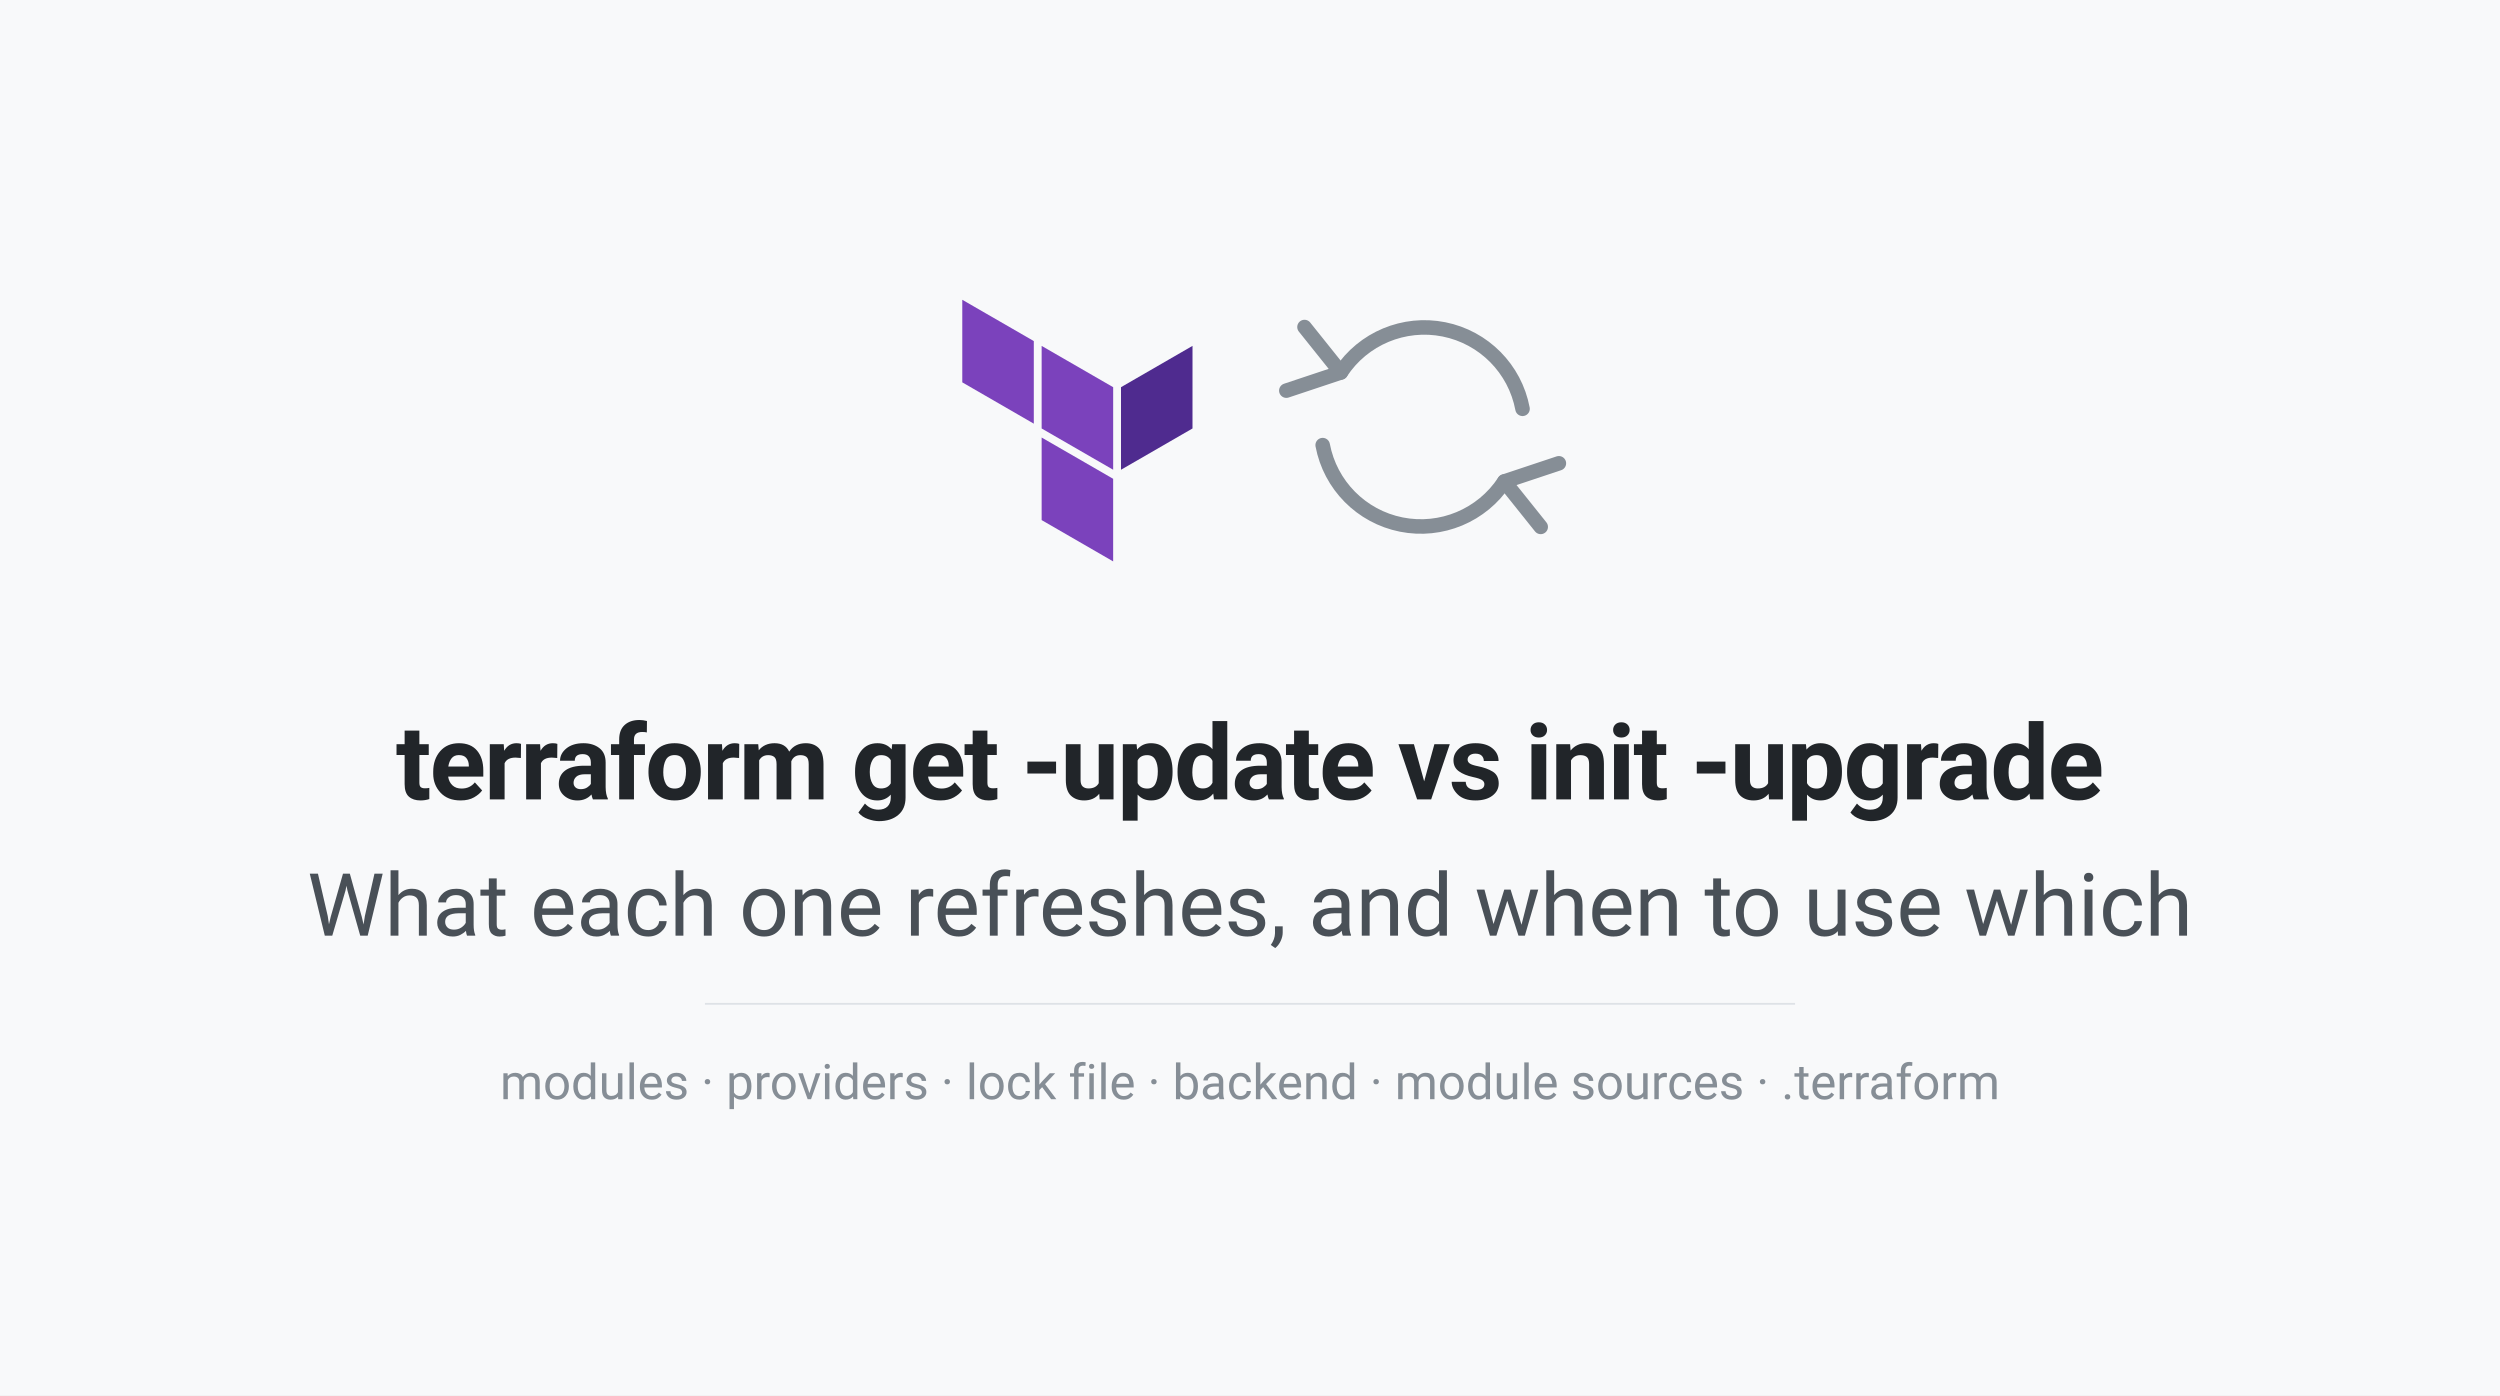
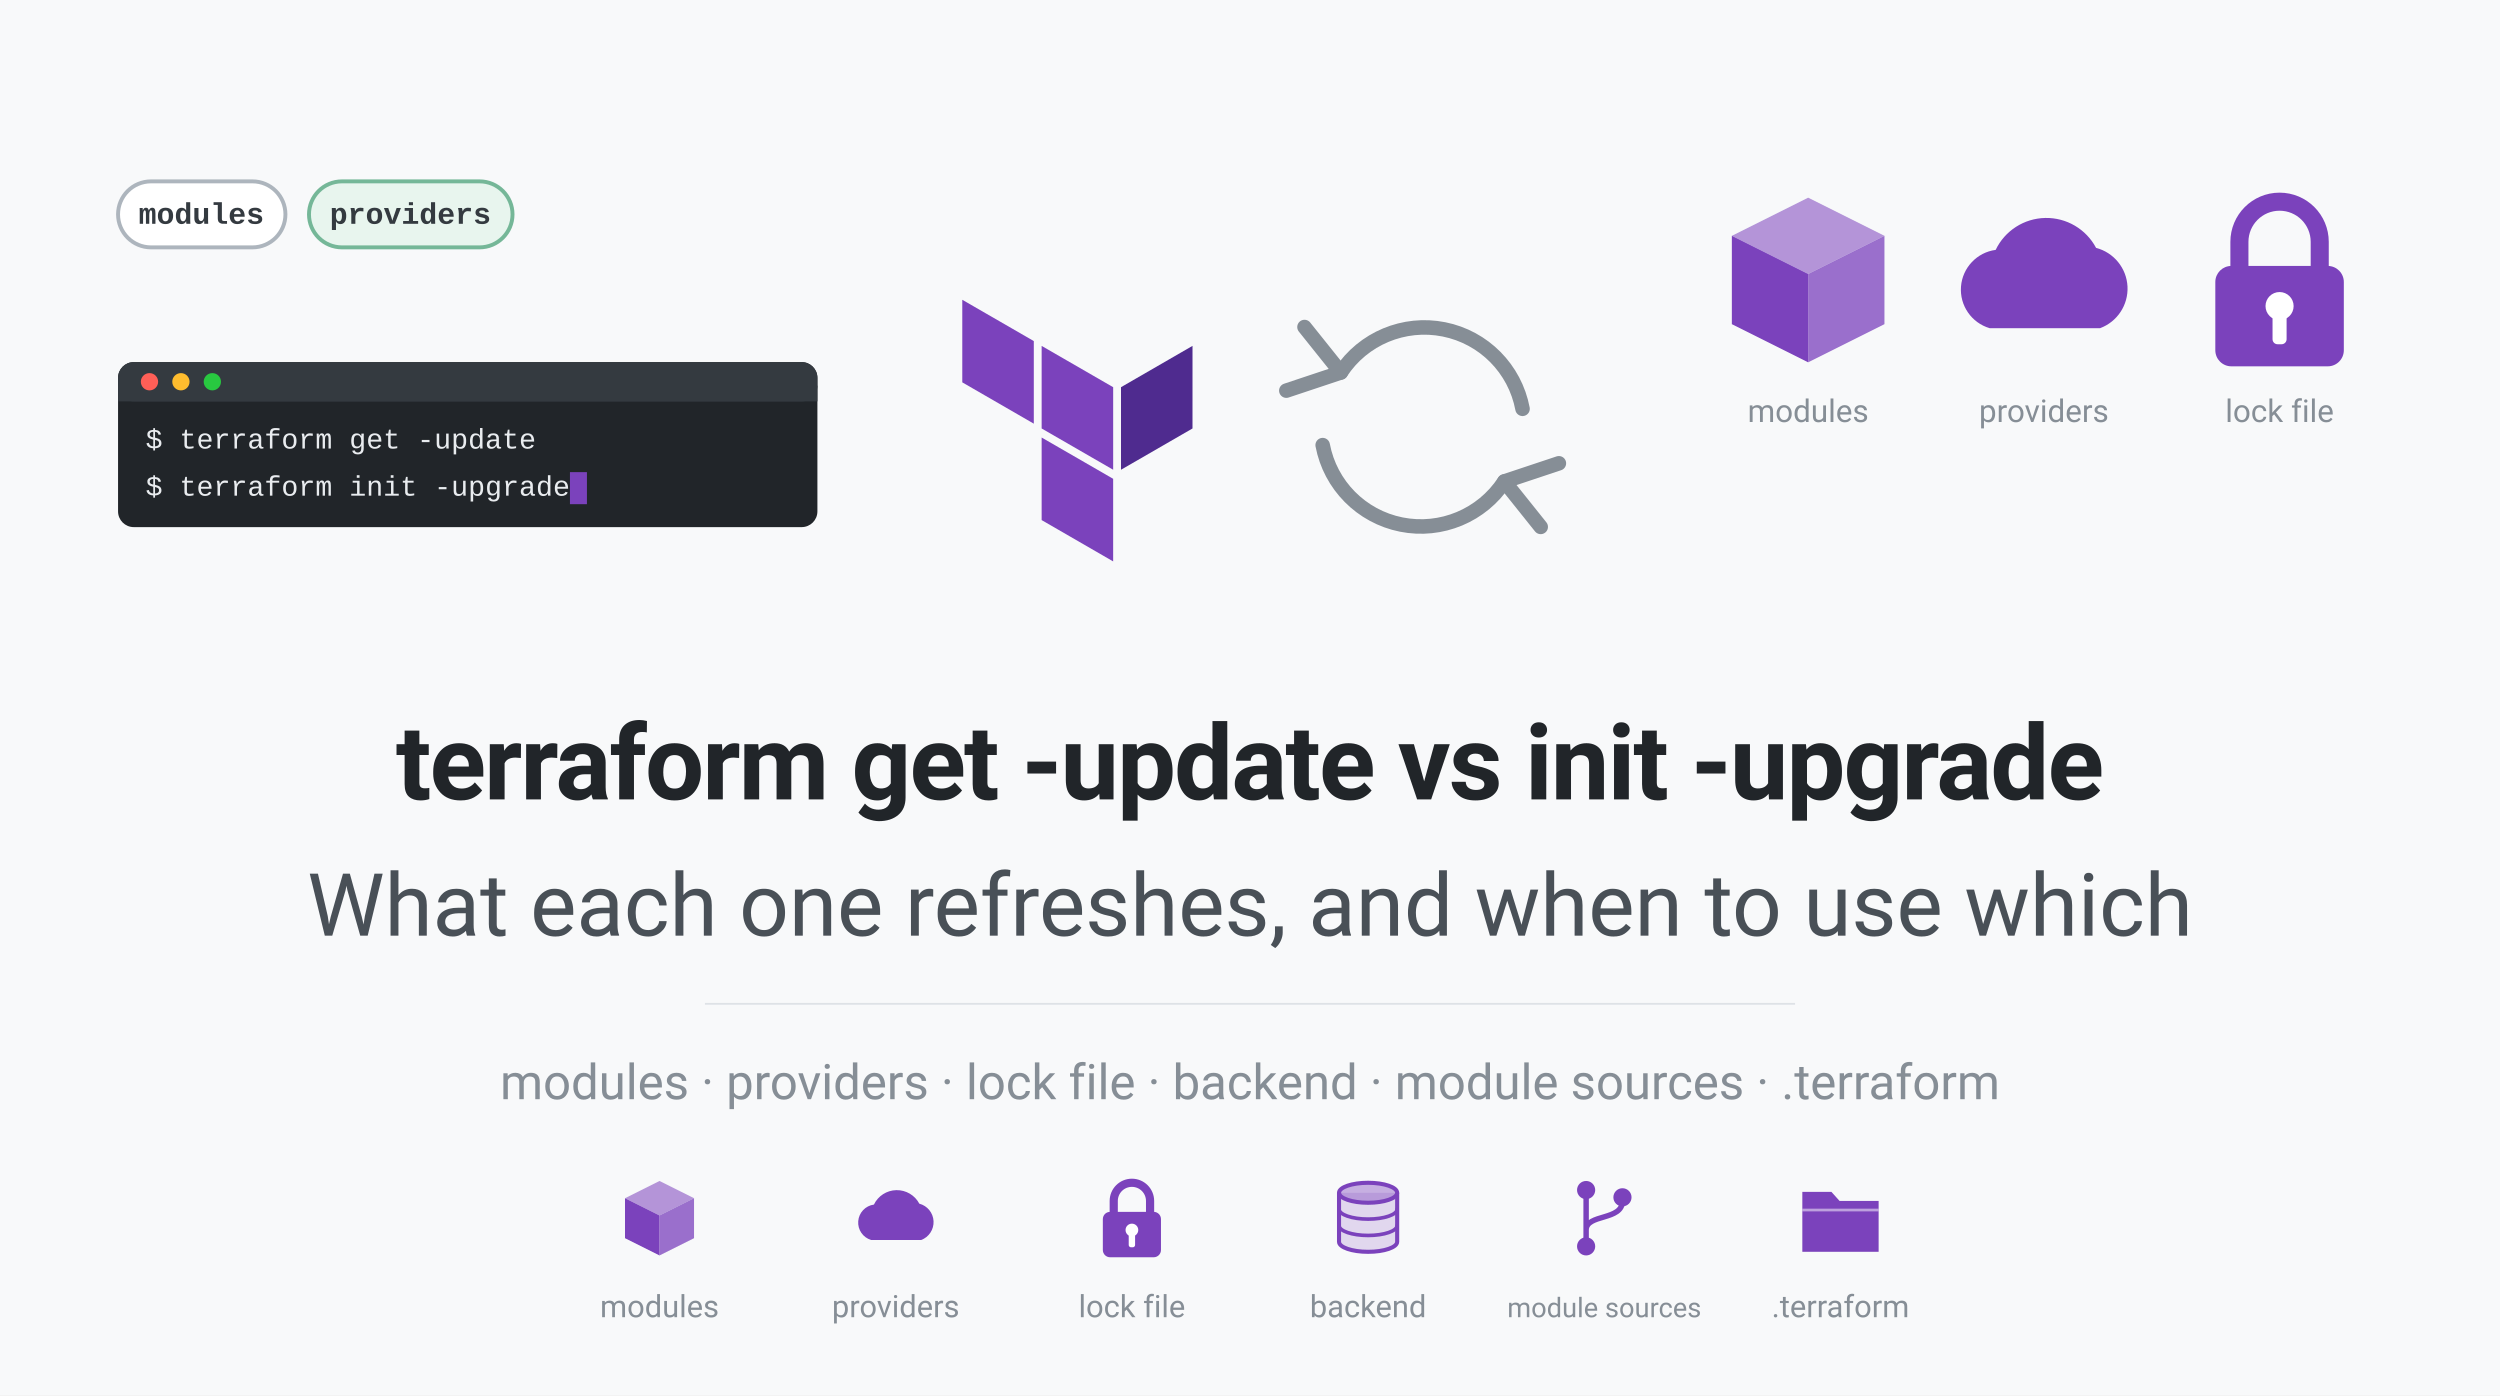
<svg xmlns="http://www.w3.org/2000/svg" width="2752" height="1536" viewBox="0 0 2752 1536" font-family="Roboto, 'Helvetica Neue', Arial, sans-serif" role="img" aria-labelledby="t d">
  <defs>
    <style>
      .bg  { fill: #f8f9fa; }
      .a   { fill: #7b42bc; }
      .a2  { fill: #4f2b8f; }
      .ink { fill: #343a40; }
      .pap { fill: #ffffff; stroke: #ced4da; stroke-width: 6; }
      .ln  { stroke: #adb5bd; stroke-width: 10; stroke-linecap: round; fill: none; }
      .al  { stroke: #7b42bc; stroke-width: 16; stroke-linecap: round; stroke-linejoin: round; fill: none; }
      .wt  { fill: #ffffff; }
      .h   { font-weight: 700; fill: #212529; letter-spacing: -2px; }
      .s   { fill: #495057; }
      .n   { fill: #868e96; }
      .r   { stroke: #dee2e6; stroke-width: 2; }
      @media (prefers-color-scheme: dark) {
        .bg  { fill: #161b22; }
        .ink { fill: #c9d1d9; }
        .pap { fill: #0d1117; stroke: #30363d; }
        .ln  { stroke: #484f58; }
        .h   { fill: #f0f6fc; }
        .s   { fill: #c9d1d9; }
        .n   { fill: #8b949e; }
        .r   { stroke: #30363d; }
      }
    </style>
  </defs>
  <rect class="bg" width="2752" height="1536" />
+   <g id="vignettes">
+     <style>
+   .vf   { fill: #7b42bc; }
+   .vs   { stroke: #7b42bc; fill: none; stroke-linecap: round; stroke-linejoin: round; }
+   .vs2  { stroke: #7b42bc; fill: none; stroke-linecap: round; stroke-linejoin: round; opacity: .6; }
+   .vsw  { stroke: #7b42bc; stroke-width: 9; }
+   .vl   { fill: #7b42bc; fill-opacity: .18; }
+   .vl2  { fill: #7b42bc; fill-opacity: .4; }
+   .vp   { fill: #ffffff; }
+   .vg   { stroke: #ced4da; fill: none; stroke-linecap: round; }
+   .vg2  { fill: #adb5bd; }
+   .vbg  { stroke: #f8f9fa; stroke-width: 6; stroke-linejoin: round; }
+   .vink { fill: #343a40; stroke: #343a40; }
+   .vn   { fill: #868e96; }
+   .var  { stroke: #7b42bc; stroke-width: 7; fill: none; stroke-linecap: round; stroke-linejoin: round; }
+   .vpn  { fill: #ffffff; stroke: #adb5bd; stroke-width: 5; }
+   .vpg  { fill: #e8f5ee; stroke: #75b798; stroke-width: 5; }
+   .vpv  { fill: #f3effc; stroke: #a98eda; stroke-width: 5; }
+   .vterm{ fill: #212529; }
+   .vtbar{ fill: #343a40; }
+   .vtx  { fill: #e9ecef; }
+   .vcur { fill: #7b42bc; }
+   text.vink { stroke: none; }
+   @media (prefers-color-scheme: dark) {
+     .vp   { fill: #0d1117; }
+     .vg   { stroke: #484f58; }
+     .vbg  { stroke: #161b22; }
+     .vink { fill: #c9d1d9; stroke: #c9d1d9; }
+     .vn   { fill: #8b949e; }
+     .vpn  { fill: #0d1117; stroke: #484f58; }
+     .vpg  { fill: #0f2a1d; stroke: #3d8b63; }
+     .vpv  { fill: #231a3a; stroke: #8a6fc7; }
+     .vterm{ fill: #0d1117; stroke: #30363d; stroke-width: 4; }
+     .vtbar{ fill: #21262d; }
+   }
+ </style>
+     <g transform="translate(-17.1,52.6) scale(0.865)">
+       <rect class="vpn" x="170" y="170" width="213" height="84" rx="42" />
+       <text class="vink" x="276" y="224" text-anchor="middle" font-size="38" font-family="Menlo, Consolas, 'Liberation Mono', monospace" font-weight="700">modules</text>
+       <rect class="vpg" x="413" y="170" width="259" height="84" rx="42" />
+       <text class="vink" x="542" y="224" text-anchor="middle" font-size="38" font-family="Menlo, Consolas, 'Liberation Mono', monospace" font-weight="700">providers</text>
+       <rect class="vterm" x="170" y="400" width="890" height="210" rx="20" />
+       <rect class="vtbar" x="170" y="400" width="890" height="50" rx="20" />
+       <rect class="vtbar" x="170" y="430" width="890" height="20" />
+       <circle cx="210" cy="425" r="11" fill="#ff5f57" />
+       <circle cx="250" cy="425" r="11" fill="#febc2e" />
+       <circle cx="290" cy="425" r="11" fill="#28c840" />
+       <text class="vtx" x="205" y="510" font-size="36" font-family="Menlo, Consolas, 'Liberation Mono', monospace">$ terraform get -update</text>
+       <text class="vtx" x="205" y="570" font-size="36" font-family="Menlo, Consolas, 'Liberation Mono', monospace">$ terraform init -upgrade<tspan class="vcur"> █</tspan>
+       </text>
+     </g>
+     <g transform="translate(154.9,12.9) scale(0.961)">
+       <g transform="translate(1795,190) scale(1.150)">
+         <path class="vf" d="M100,20 L176,58 L100,96 L24,58 Z" opacity=".55" />
+         <path class="vf" d="M24,58 L100,96 V184 L24,146 Z" />
+         <path class="vf" d="M176,58 L100,96 V184 L176,146 Z" opacity=".75" />
+       </g>
+       <text class="vn" x="1910" y="470" text-anchor="middle" font-size="36">modules</text>
+       <g transform="translate(2065,190) scale(1.150)">
+         <path class="vf" d="M46,150 A40,40 0 0 1 52,72 A56,56 0 0 1 152,70 A42,42 0 0 1 156,150 Z" />
+       </g>
+       <text class="vn" x="2180" y="470" text-anchor="middle" font-size="36">providers</text>
+       <g transform="translate(2335,190) scale(1.150)">
+         <path class="vs" d="M60,92 V64 A40,40 0 0 1 140,64 V92" stroke-width="18" />
+         <rect class="vf" x="36" y="88" width="128" height="100" rx="16" />
+         <circle cx="100" cy="128" r="14" fill="#fff" />
+         <rect x="93" y="134" width="14" height="32" rx="5" fill="#fff" />
+       </g>
+       <text class="vn" x="2450" y="470" text-anchor="middle" font-size="36">lock file</text>
+     </g>
+     <g transform="translate(676.0,1290) scale(0.500)">
+       <path class="vf" d="M100,20 L176,58 L100,96 L24,58 Z" opacity=".55" />
+       <path class="vf" d="M24,58 L100,96 V184 L24,146 Z" />
+       <path class="vf" d="M176,58 L100,96 V184 L176,146 Z" opacity=".75" />
+     </g>
+     <text class="vn" x="726" y="1450" text-anchor="middle" font-size="34">modules</text>
+     <g transform="translate(936.0,1290) scale(0.500)">
+       <path class="vf" d="M46,150 A40,40 0 0 1 52,72 A56,56 0 0 1 152,70 A42,42 0 0 1 156,150 Z" />
+     </g>
+     <text class="vn" x="986" y="1450" text-anchor="middle" font-size="34">providers</text>
+     <g transform="translate(1196.0,1290) scale(0.500)">
+       <path class="vs" d="M60,92 V64 A40,40 0 0 1 140,64 V92" stroke-width="18" />
+       <rect class="vf" x="36" y="88" width="128" height="100" rx="16" />
+       <circle cx="100" cy="128" r="14" fill="#fff" />
+       <rect x="93" y="134" width="14" height="32" rx="5" fill="#fff" />
+     </g>
+     <text class="vn" x="1246" y="1450" text-anchor="middle" font-size="34">lock file</text>
+     <g transform="translate(1456.0,1290) scale(0.500)">
+       <path class="vl vsw" d="M36,46 V154 A64,22 0 0 0 164,154 V46" />
+       <ellipse class="vl2 vsw" cx="100" cy="46" rx="64" ry="22" />
+       <path class="vs" d="M36,82 A64,22 0 0 0 164,82 M36,118 A64,22 0 0 0 164,118" stroke-width="8" />
+     </g>
+     <text class="vn" x="1506" y="1450" text-anchor="middle" font-size="34">backend</text>
+     <g transform="translate(1716.0,1290) scale(0.500)">
+       <path class="vs" d="M60,40 V160 M60,128 C60,92 140,108 140,64" stroke-width="12" />
+       <circle class="vf" cx="60" cy="40" r="20" />
+       <circle class="vf" cx="60" cy="164" r="20" />
+       <circle class="vf" cx="140" cy="56" r="20" />
+     </g>
+     <text class="vn" x="1766" y="1450" text-anchor="middle" font-size="30">module sources</text>
+     <g transform="translate(1976.0,1290) scale(0.500)">
+       <path class="vf" d="M16,44 H80 L98,64 H184 V176 H16 Z" />
+       <path d="M16,84 H184" stroke="#fff" stroke-width="6" opacity=".5" />
+     </g>
+     <text class="vn" x="2026" y="1450" text-anchor="middle" font-size="34">.terraform</text>
+   </g>
  <g transform="translate(1042,330) scale(12)">
    <path class="a" d="M1.44 0v7.575l6.561 3.79V3.787z" />
    <path class="a" d="M8.72 4.23v7.575l6.561 3.787V8.018z" />
    <path class="a" d="M8.72 12.635v7.575L15.28 24v-7.578z" />
    <path class="a2" d="M22.56 4.227l-6.561 3.791v7.574l6.56-3.787z" />
  </g>
  <path class="al" d="M1676,450 A110,110 0 0 0 1476,410" style="stroke:#868e96" />
  <path class="al" d="M1456,490 A110,110 0 0 0 1656,530" style="stroke:#868e96" />
  <path class="al" d="M1436,360 L1476,410 L1416,430" style="stroke:#868e96" />
  <path class="al" d="M1696,580 L1656,530 L1716,510" style="stroke:#868e96" />
  <text class="h" x="1376" y="880" text-anchor="middle" font-size="115">terraform get -update vs init -upgrade</text>
  <text class="s" x="1376" y="1030" text-anchor="middle" font-size="96">What each one refreshes, and when to use which</text>
  <line class="r" x1="776" y1="1105" x2="1976" y2="1105" />
  <text class="n" x="1376" y="1210" text-anchor="middle" font-size="54">modules · providers · lock file · backend · module sources · .terraform</text>
</svg>
